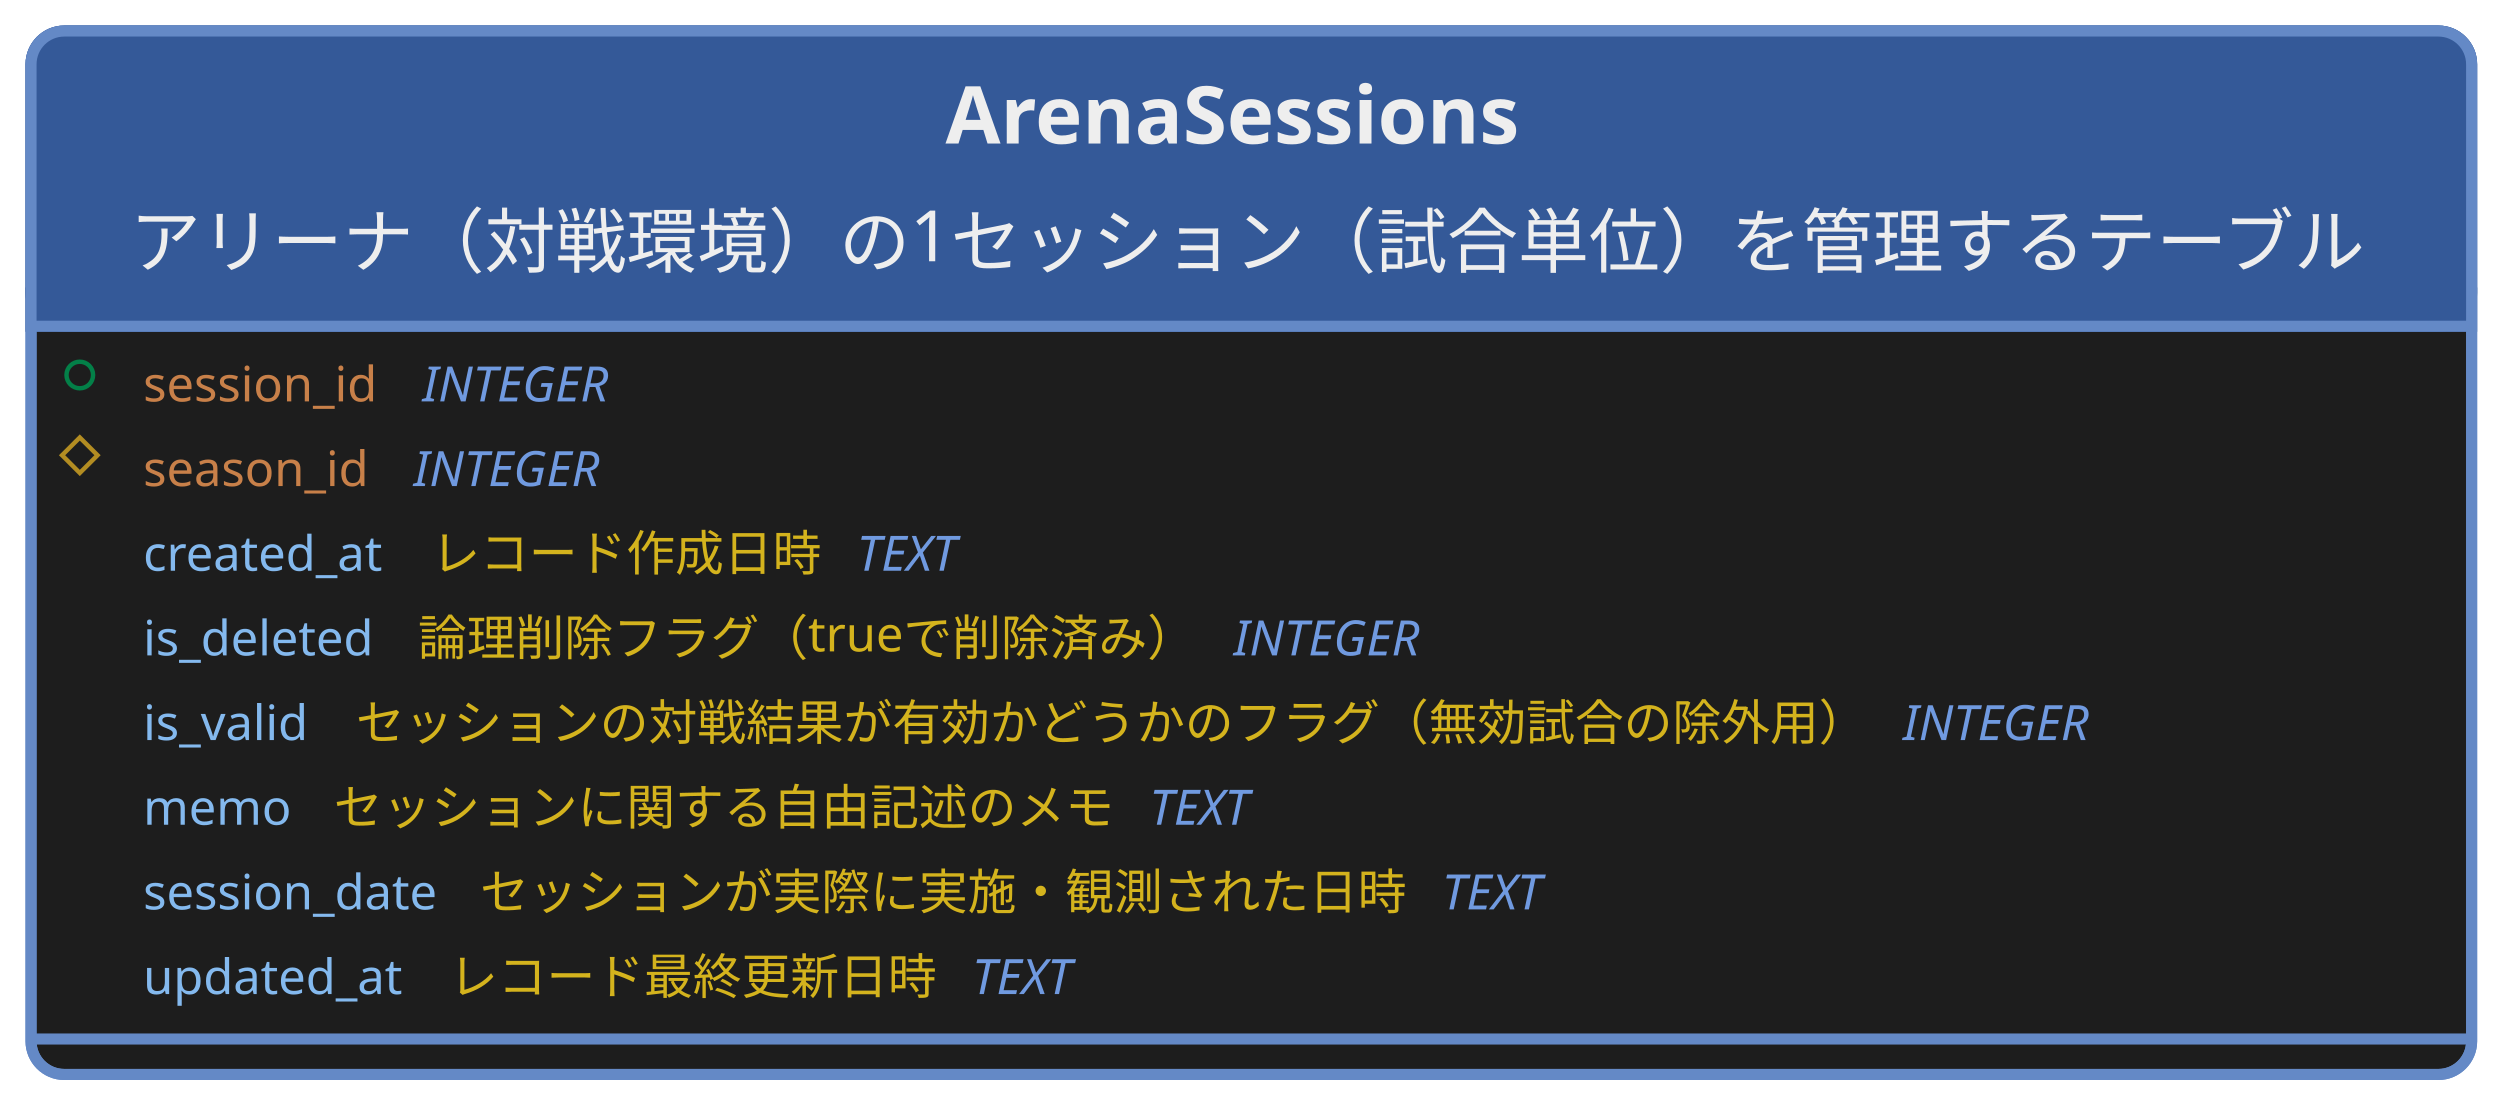
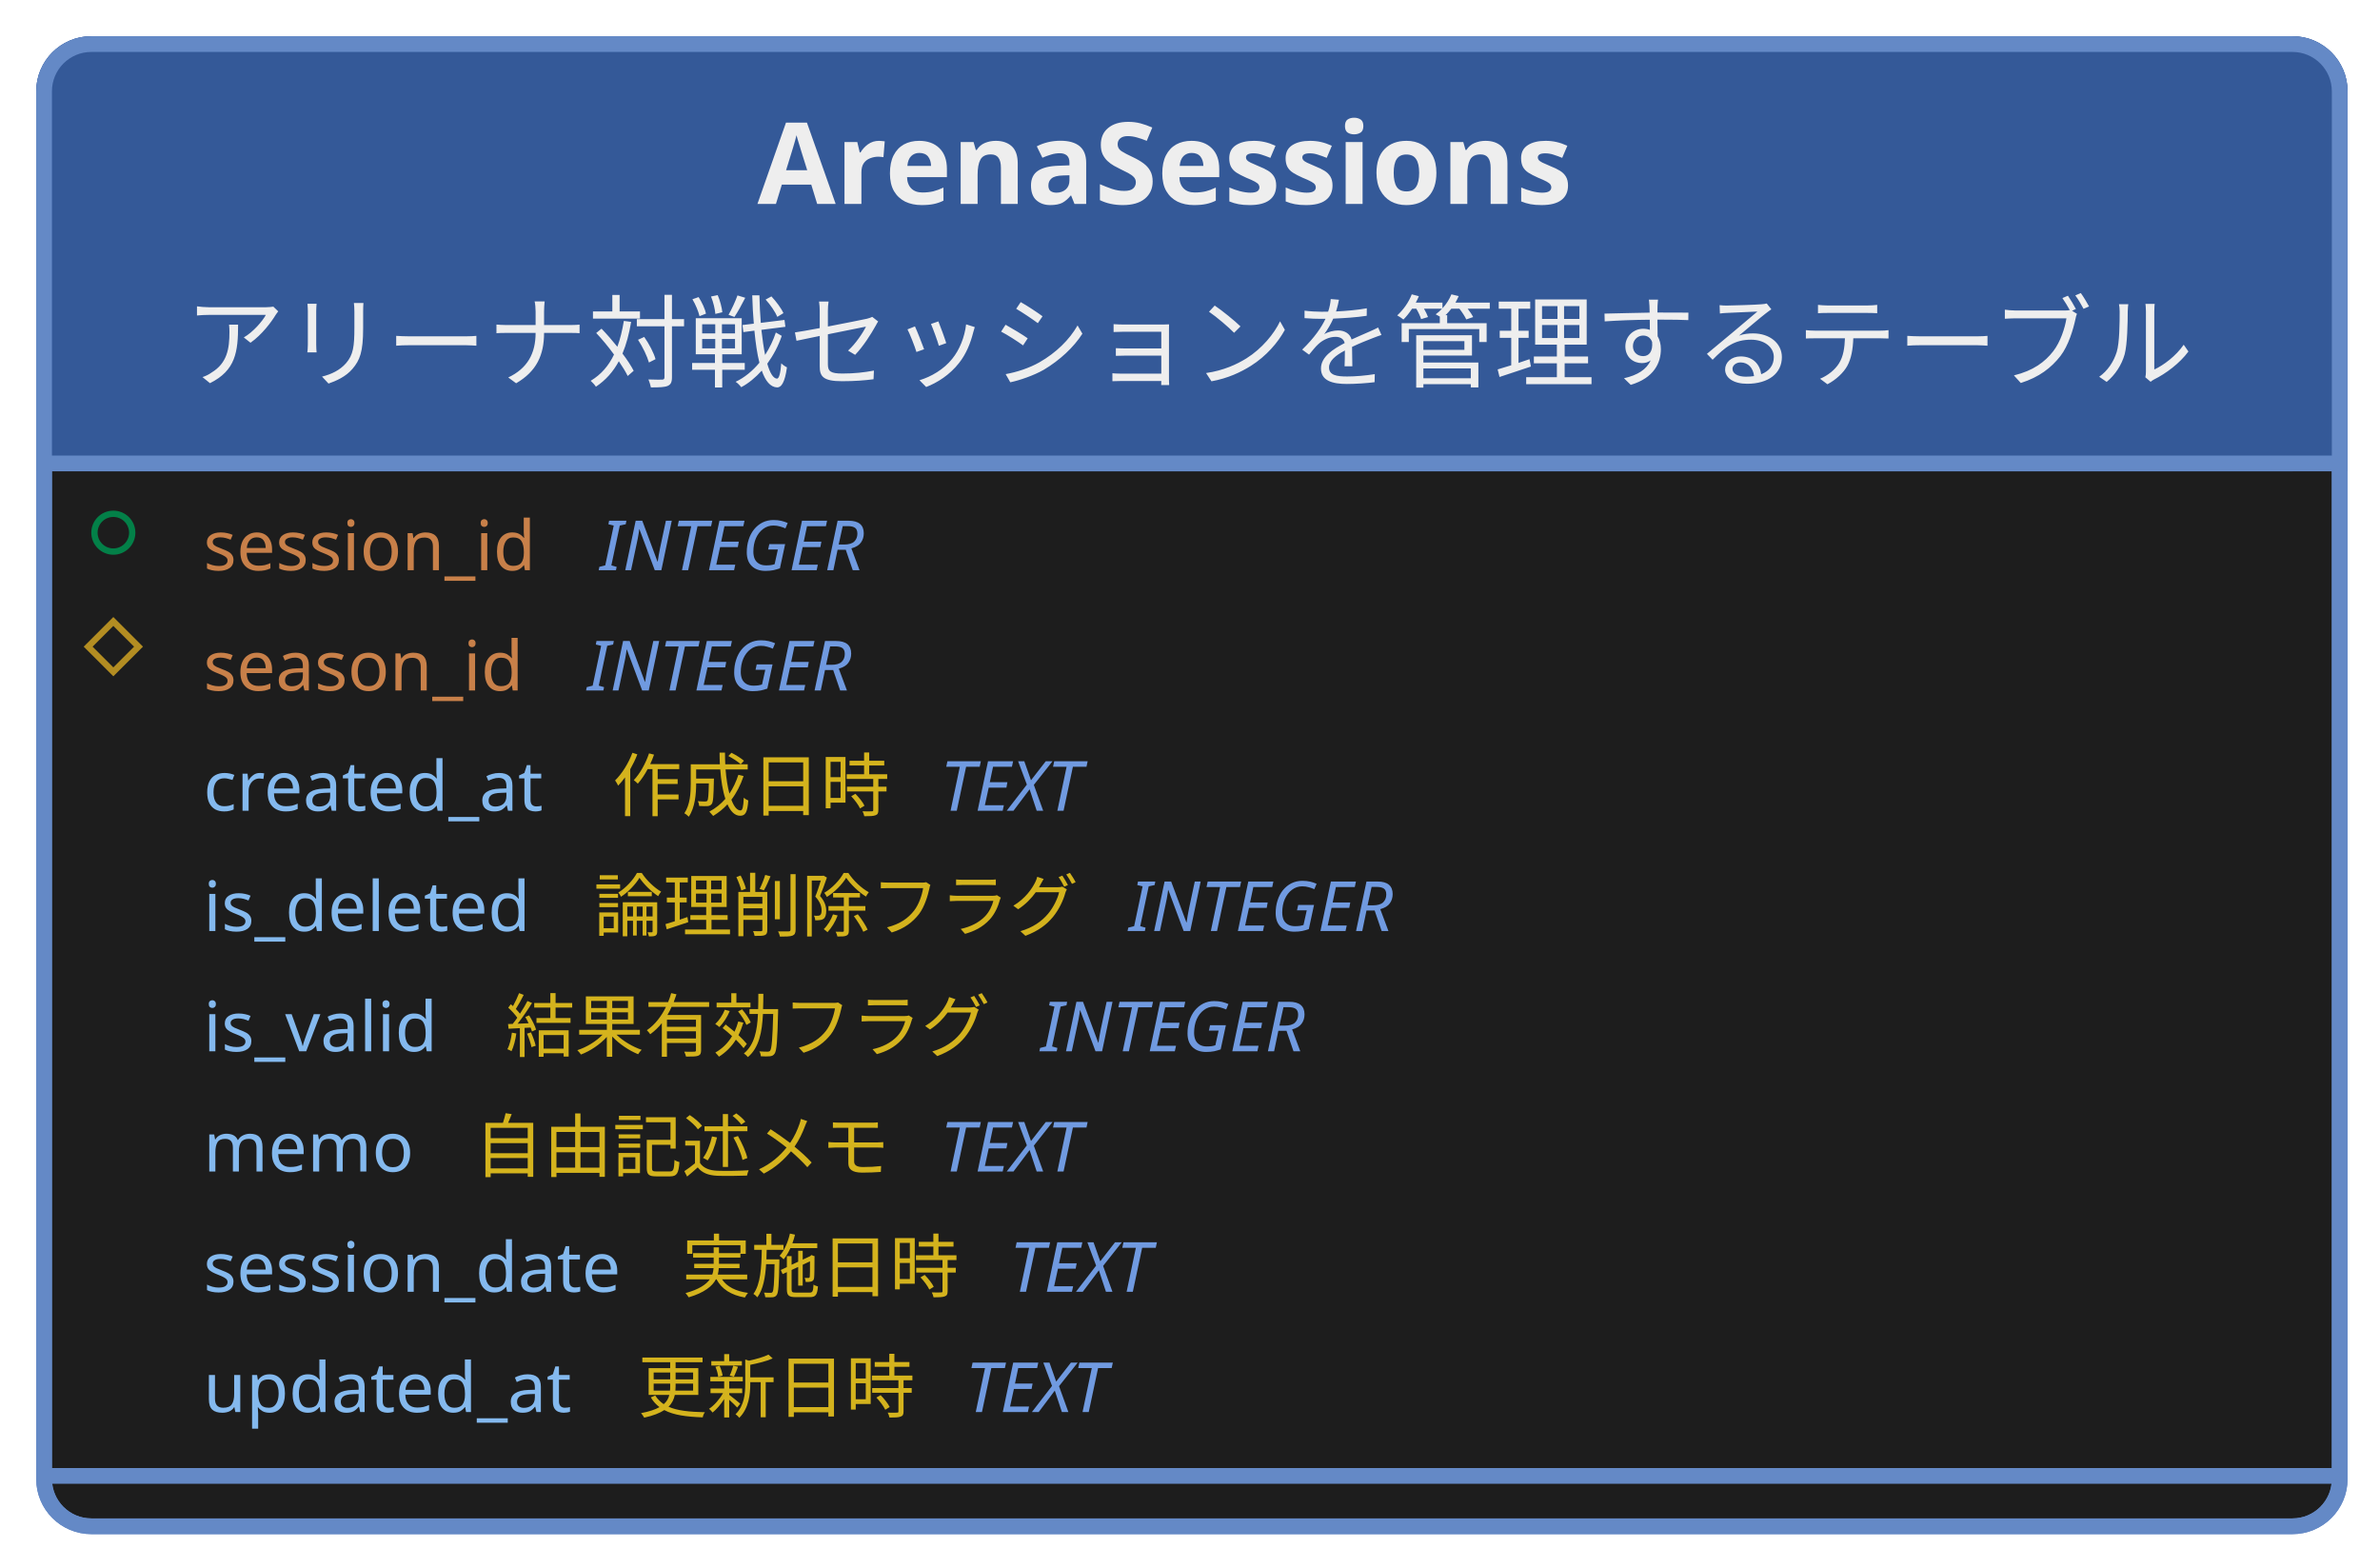
- <svg xmlns="http://www.w3.org/2000/svg" contentScriptType="application/ecmascript" contentStyleType="text/css" height="249px" preserveAspectRatio="none" style="width:564px;height:249px;background:#222222;" version="1.1" viewBox="0 0 564 249" width="564px" zoomAndPan="magnify">
+ <svg xmlns="http://www.w3.org/2000/svg" contentScriptType="application/ecmascript" contentStyleType="text/css" height="249px" preserveAspectRatio="none" style="width:378px;height:249px;background:#222222;" version="1.1" viewBox="0 0 378 249" width="378px" zoomAndPan="magnify">
  <defs />
  <g>
-     <rect codeLine="33" fill="#1D1D1D" height="235.4" id="ArenaSessions" rx="7.5" ry="7.5" style="stroke:#6489C6;stroke-width:2.5;" width="550.6" x="7" y="7" />
-     <rect fill="#345998" height="66.6" rx="7.5" ry="7.5" style="stroke:#345998;stroke-width:2.5;" width="550.6" x="7" y="7" />
-     <rect fill="#345998" height="7.5" style="stroke:#345998;stroke-width:2.5;" width="550.6" x="7" y="66.1" />
-     <rect codeLine="33" fill="none" height="235.4" id="ArenaSessions" rx="7.5" ry="7.5" style="stroke:#6489C6;stroke-width:2.5;" width="550.6" x="7" y="7" />
-     <text fill="#000000" font-family="Meiryo" font-size="18" lengthAdjust="spacing" textLength="0" x="213.3" y="32.381" />
-     <text fill="#EEEEEE" font-family="Meiryo" font-size="18" font-weight="bold" lengthAdjust="spacing" textLength="138" x="213.3" y="32.381">ArenaSessions</text>
-     <text fill="#000000" font-family="Meiryo" font-size="18" lengthAdjust="spacing" textLength="0" x="369.3" y="32.381" />
+     <rect codeLine="33" fill="#1D1D1D" height="235.4" id="ArenaSessions" rx="7.5" ry="7.5" style="stroke:#6489C6;stroke-width:2.5;" width="364.6" x="7" y="7" />
+     <rect fill="#345998" height="66.6" rx="7.5" ry="7.5" style="stroke:#345998;stroke-width:2.5;" width="364.6" x="7" y="7" />
+     <rect fill="#345998" height="7.5" style="stroke:#345998;stroke-width:2.5;" width="364.6" x="7" y="66.1" />
+     <rect codeLine="33" fill="none" height="235.4" id="ArenaSessions" rx="7.5" ry="7.5" style="stroke:#6489C6;stroke-width:2.5;" width="364.6" x="7" y="7" />
+     <text fill="#000000" font-family="Meiryo" font-size="18" lengthAdjust="spacing" textLength="0" x="120.3" y="32.381" />
+     <text fill="#EEEEEE" font-family="Meiryo" font-size="18" font-weight="bold" lengthAdjust="spacing" textLength="138" x="120.3" y="32.381">ArenaSessions</text>
+     <text fill="#000000" font-family="Meiryo" font-size="18" lengthAdjust="spacing" textLength="0" x="276.3" y="32.381" />
    <text fill="#000000" font-family="Meiryo" font-size="18" lengthAdjust="spacing" textLength="0" x="29.3" y="59.381" />
-     <text fill="#EEEEEE" font-family="Meiryo" font-size="16" lengthAdjust="spacing" textLength="506" x="29.3" y="60.261">アリーナ（対戦環境）の1セッション（試合単位）を管理するテーブル</text>
-     <text fill="#000000" font-family="Meiryo" font-size="18" lengthAdjust="spacing" textLength="0" x="553.3" y="59.381" />
-     <line style="stroke:#6489C6;stroke-width:2.5;" x1="8" x2="556.6" y1="73.6" y2="73.6" />
+     <text fill="#EEEEEE" font-family="Meiryo" font-size="16" lengthAdjust="spacing" textLength="320" x="29.3" y="60.261">アリーナ対戦セッションを管理するテーブル</text>
+     <text fill="#000000" font-family="Meiryo" font-size="18" lengthAdjust="spacing" textLength="0" x="367.3" y="59.381" />
+     <line style="stroke:#6489C6;stroke-width:2.5;" x1="8" x2="370.6" y1="73.6" y2="73.6" />
    <ellipse cx="18" cy="84.6" rx="3" ry="3" style="stroke:#038048;stroke-width:1.0;fill:none;" />
    <text fill="#C88049" font-family="Meiryo" font-size="11" lengthAdjust="spacing" textLength="55" x="32.3" y="90.561">session_id</text>
    <text fill="#709AE0" font-family="Meiryo" font-size="11" font-style="italic" lengthAdjust="spacing" textLength="49" x="95.3" y="90.561">INTEGER</text>
    <polygon fill="none" points="18,98.7,22,102.7,18,106.7,14,102.7" style="stroke:#B38D22;stroke-width:1.0;" />
    <text fill="#C88049" font-family="Meiryo" font-size="11" lengthAdjust="spacing" textLength="53" x="32.3" y="109.661">season_id</text>
    <text fill="#709AE0" font-family="Meiryo" font-size="11" font-style="italic" lengthAdjust="spacing" textLength="49" x="93.3" y="109.661">INTEGER</text>
    <text fill="#84B9EE" font-family="Meiryo" font-size="11" lengthAdjust="spacing" textLength="57" x="32.3" y="128.761">created_at</text>
-     <text fill="#D4B31D" font-family="Meiryo" font-size="11" lengthAdjust="spacing" textLength="88" x="97.3" y="128.761">レコード作成日時</text>
-     <text fill="#709AE0" font-family="Meiryo" font-size="11" font-style="italic" lengthAdjust="spacing" textLength="28" x="193.3" y="128.761">TEXT</text>
+     <text fill="#D4B31D" font-family="Meiryo" font-size="11" lengthAdjust="spacing" textLength="44" x="97.3" y="128.761">作成日時</text>
+     <text fill="#709AE0" font-family="Meiryo" font-size="11" font-style="italic" lengthAdjust="spacing" textLength="28" x="149.3" y="128.761">TEXT</text>
    <text fill="#84B9EE" font-family="Meiryo" font-size="11" lengthAdjust="spacing" textLength="54" x="32.3" y="147.861">is_deleted</text>
-     <text fill="#D4B31D" font-family="Meiryo" font-size="11" lengthAdjust="spacing" textLength="176" x="94.3" y="147.861">論理削除フラグ（trueで削除済み）</text>
-     <text fill="#709AE0" font-family="Meiryo" font-size="11" font-style="italic" lengthAdjust="spacing" textLength="49" x="278.3" y="147.861">INTEGER</text>
+     <text fill="#D4B31D" font-family="Meiryo" font-size="11" lengthAdjust="spacing" textLength="77" x="94.3" y="147.861">論理削除フラグ</text>
+     <text fill="#709AE0" font-family="Meiryo" font-size="11" font-style="italic" lengthAdjust="spacing" textLength="49" x="179.3" y="147.861">INTEGER</text>
    <text fill="#84B9EE" font-family="Meiryo" font-size="11" lengthAdjust="spacing" textLength="40" x="32.3" y="166.961">is_valid</text>
-     <text fill="#D4B31D" font-family="Meiryo" font-size="11" lengthAdjust="spacing" textLength="341" x="80.3" y="166.961">セッションの対戦結果が有効かどうかのフラグ（無効試合の除外用）</text>
-     <text fill="#709AE0" font-family="Meiryo" font-size="11" font-style="italic" lengthAdjust="spacing" textLength="49" x="429.3" y="166.961">INTEGER</text>
+     <text fill="#D4B31D" font-family="Meiryo" font-size="11" lengthAdjust="spacing" textLength="77" x="80.3" y="166.961">結果有効フラグ</text>
+     <text fill="#709AE0" font-family="Meiryo" font-size="11" font-style="italic" lengthAdjust="spacing" textLength="49" x="165.3" y="166.961">INTEGER</text>
    <text fill="#84B9EE" font-family="Meiryo" font-size="11" lengthAdjust="spacing" textLength="35" x="32.3" y="186.061">memo</text>
-     <text fill="#D4B31D" font-family="Meiryo" font-size="11" lengthAdjust="spacing" textLength="176" x="75.3" y="186.061">セッションに関する自由記述のメモ</text>
-     <text fill="#709AE0" font-family="Meiryo" font-size="11" font-style="italic" lengthAdjust="spacing" textLength="28" x="259.3" y="186.061">TEXT</text>
+     <text fill="#D4B31D" font-family="Meiryo" font-size="11" lengthAdjust="spacing" textLength="66" x="75.3" y="186.061">自由記述メモ</text>
+     <text fill="#709AE0" font-family="Meiryo" font-size="11" font-style="italic" lengthAdjust="spacing" textLength="28" x="149.3" y="186.061">TEXT</text>
    <text fill="#84B9EE" font-family="Meiryo" font-size="11" lengthAdjust="spacing" textLength="68" x="32.3" y="205.161">session_date</text>
-     <text fill="#D4B31D" font-family="Meiryo" font-size="11" lengthAdjust="spacing" textLength="209" x="108.3" y="205.161">セッションが実際に実施・観測された日時</text>
-     <text fill="#709AE0" font-family="Meiryo" font-size="11" font-style="italic" lengthAdjust="spacing" textLength="28" x="325.3" y="205.161">TEXT</text>
+     <text fill="#D4B31D" font-family="Meiryo" font-size="11" lengthAdjust="spacing" textLength="44" x="108.3" y="205.161">実施日時</text>
+     <text fill="#709AE0" font-family="Meiryo" font-size="11" font-style="italic" lengthAdjust="spacing" textLength="28" x="160.3" y="205.161">TEXT</text>
    <text fill="#84B9EE" font-family="Meiryo" font-size="11" lengthAdjust="spacing" textLength="61" x="32.3" y="224.261">updated_at</text>
-     <text fill="#D4B31D" font-family="Meiryo" font-size="11" lengthAdjust="spacing" textLength="110" x="101.3" y="224.261">レコード最終更新日時</text>
-     <text fill="#709AE0" font-family="Meiryo" font-size="11" font-style="italic" lengthAdjust="spacing" textLength="28" x="219.3" y="224.261">TEXT</text>
-     <line style="stroke:#6489C6;stroke-width:2.5;" x1="8" x2="556.6" y1="234.4" y2="234.4" />
+     <text fill="#D4B31D" font-family="Meiryo" font-size="11" lengthAdjust="spacing" textLength="44" x="101.3" y="224.261">更新日時</text>
+     <text fill="#709AE0" font-family="Meiryo" font-size="11" font-style="italic" lengthAdjust="spacing" textLength="28" x="153.3" y="224.261">TEXT</text>
+     <line style="stroke:#6489C6;stroke-width:2.5;" x1="8" x2="370.6" y1="234.4" y2="234.4" />
  </g>
</svg>
